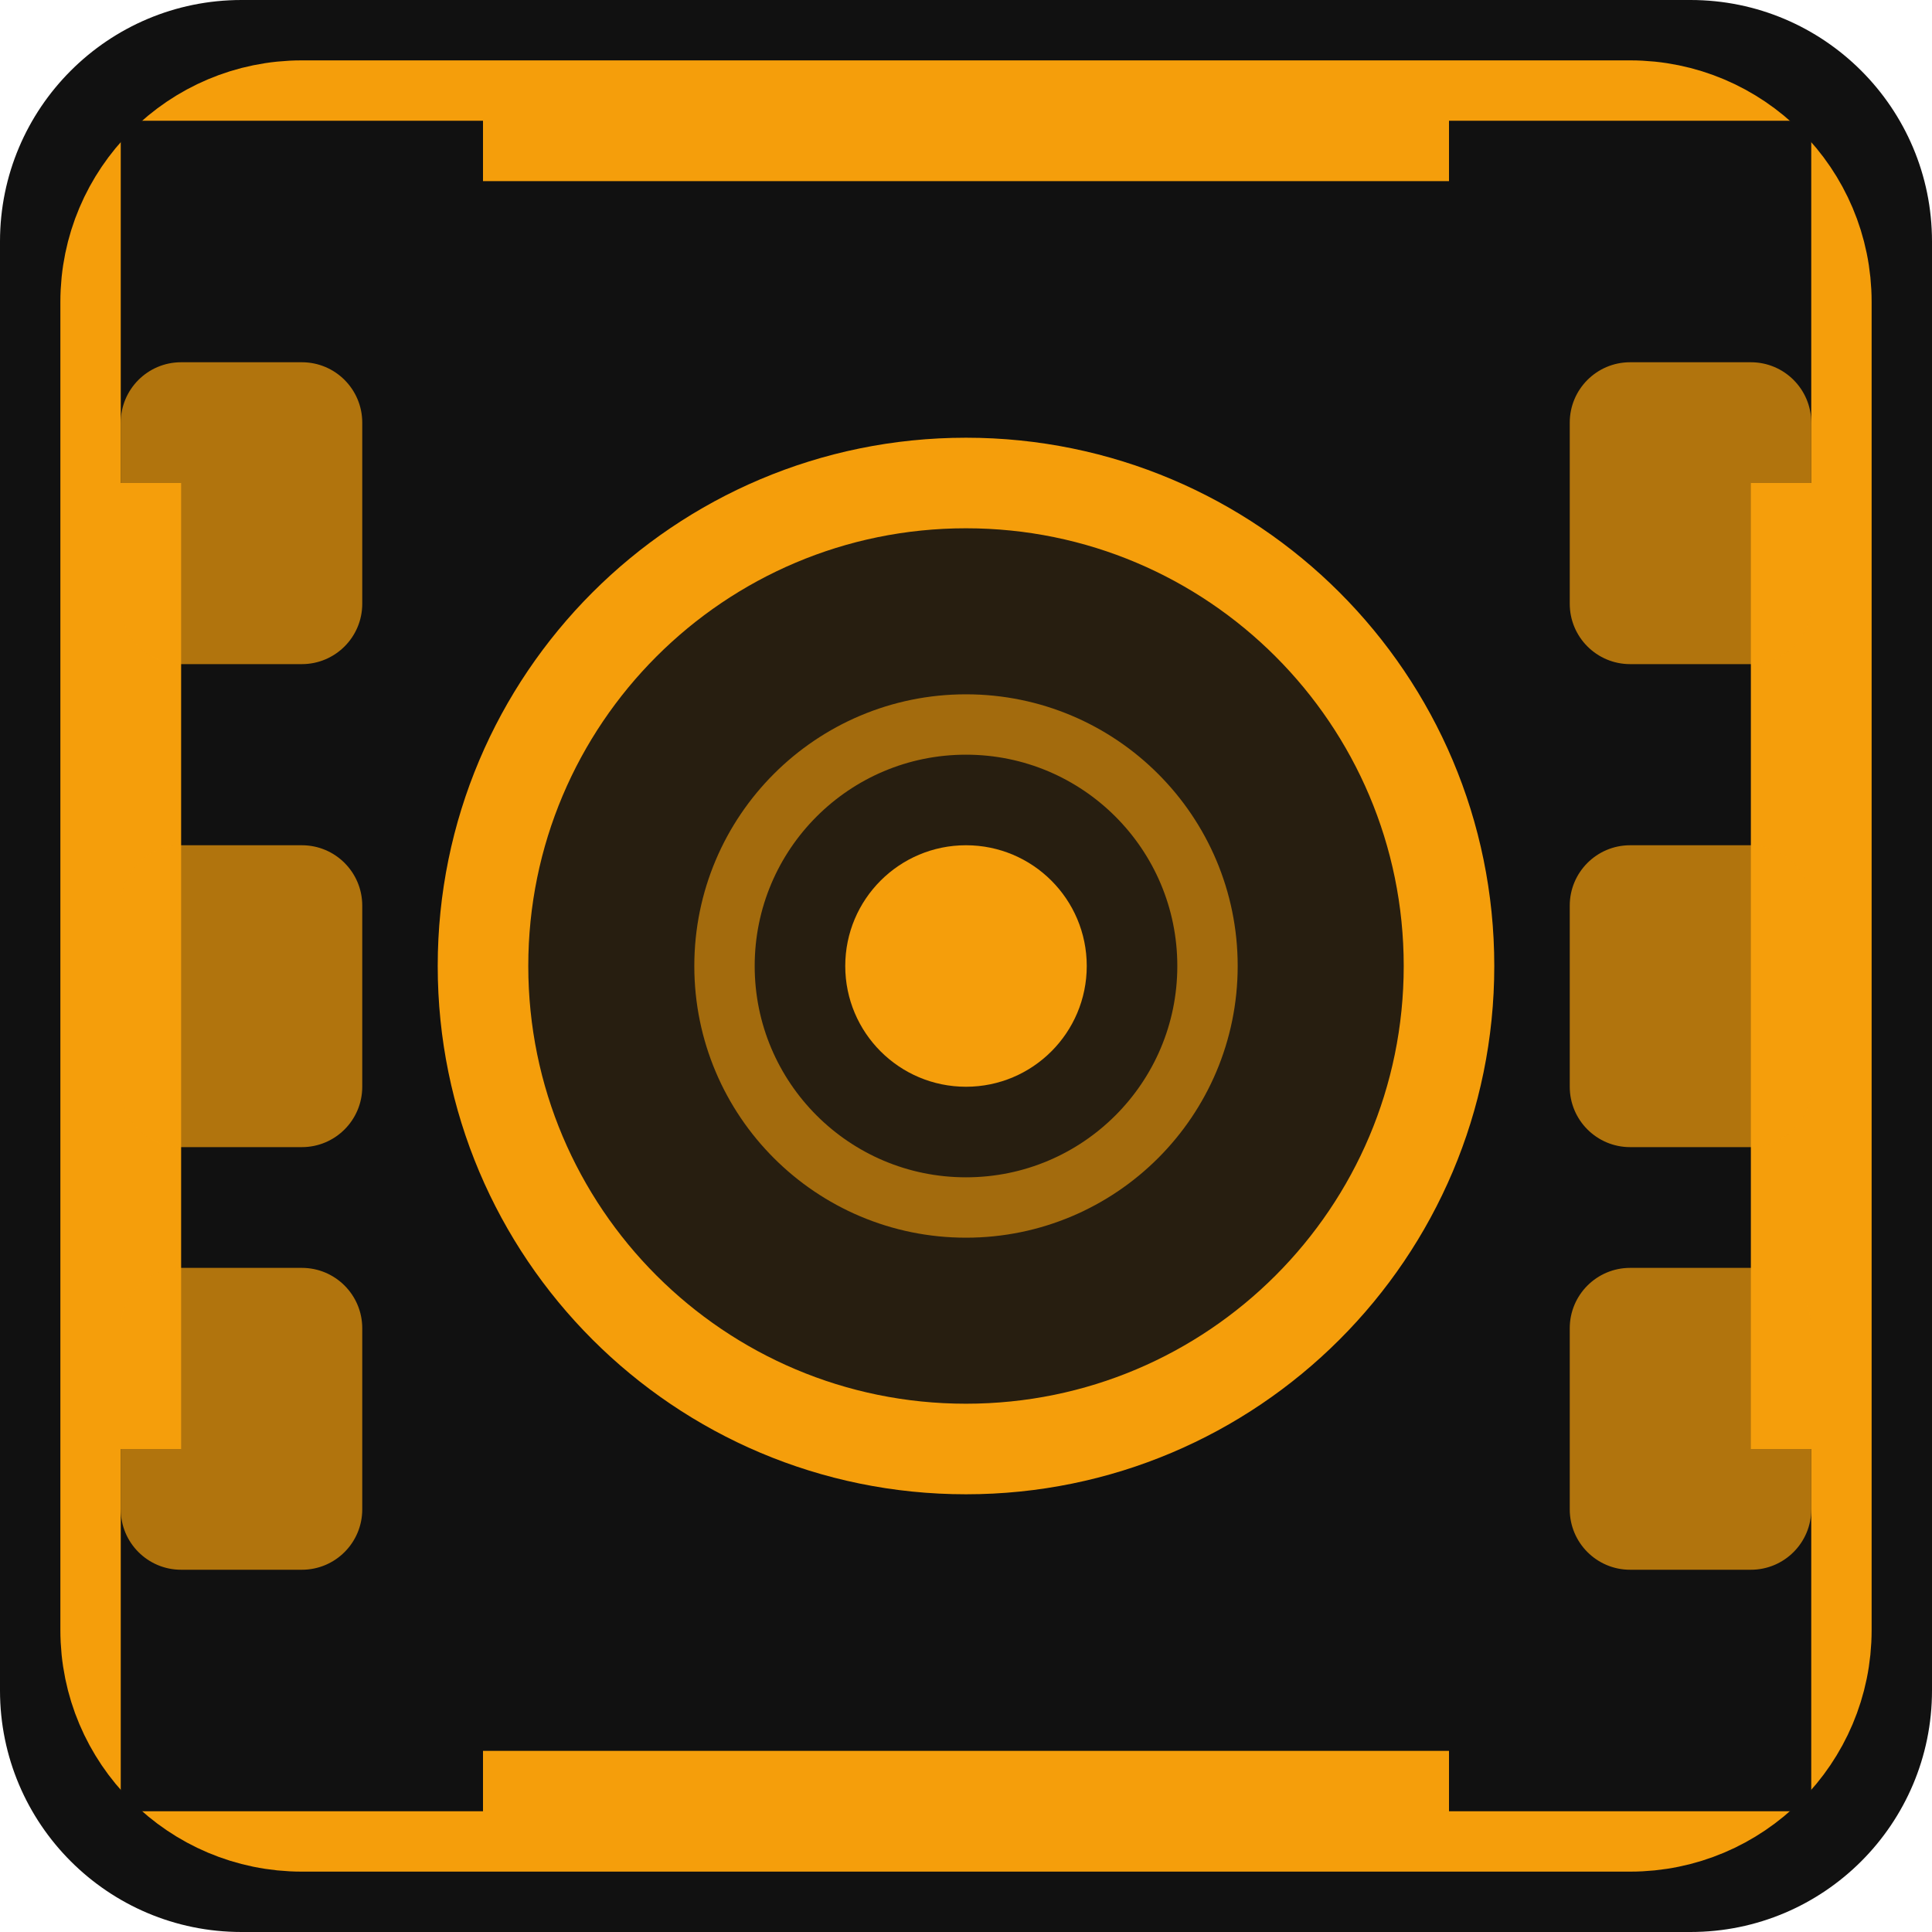
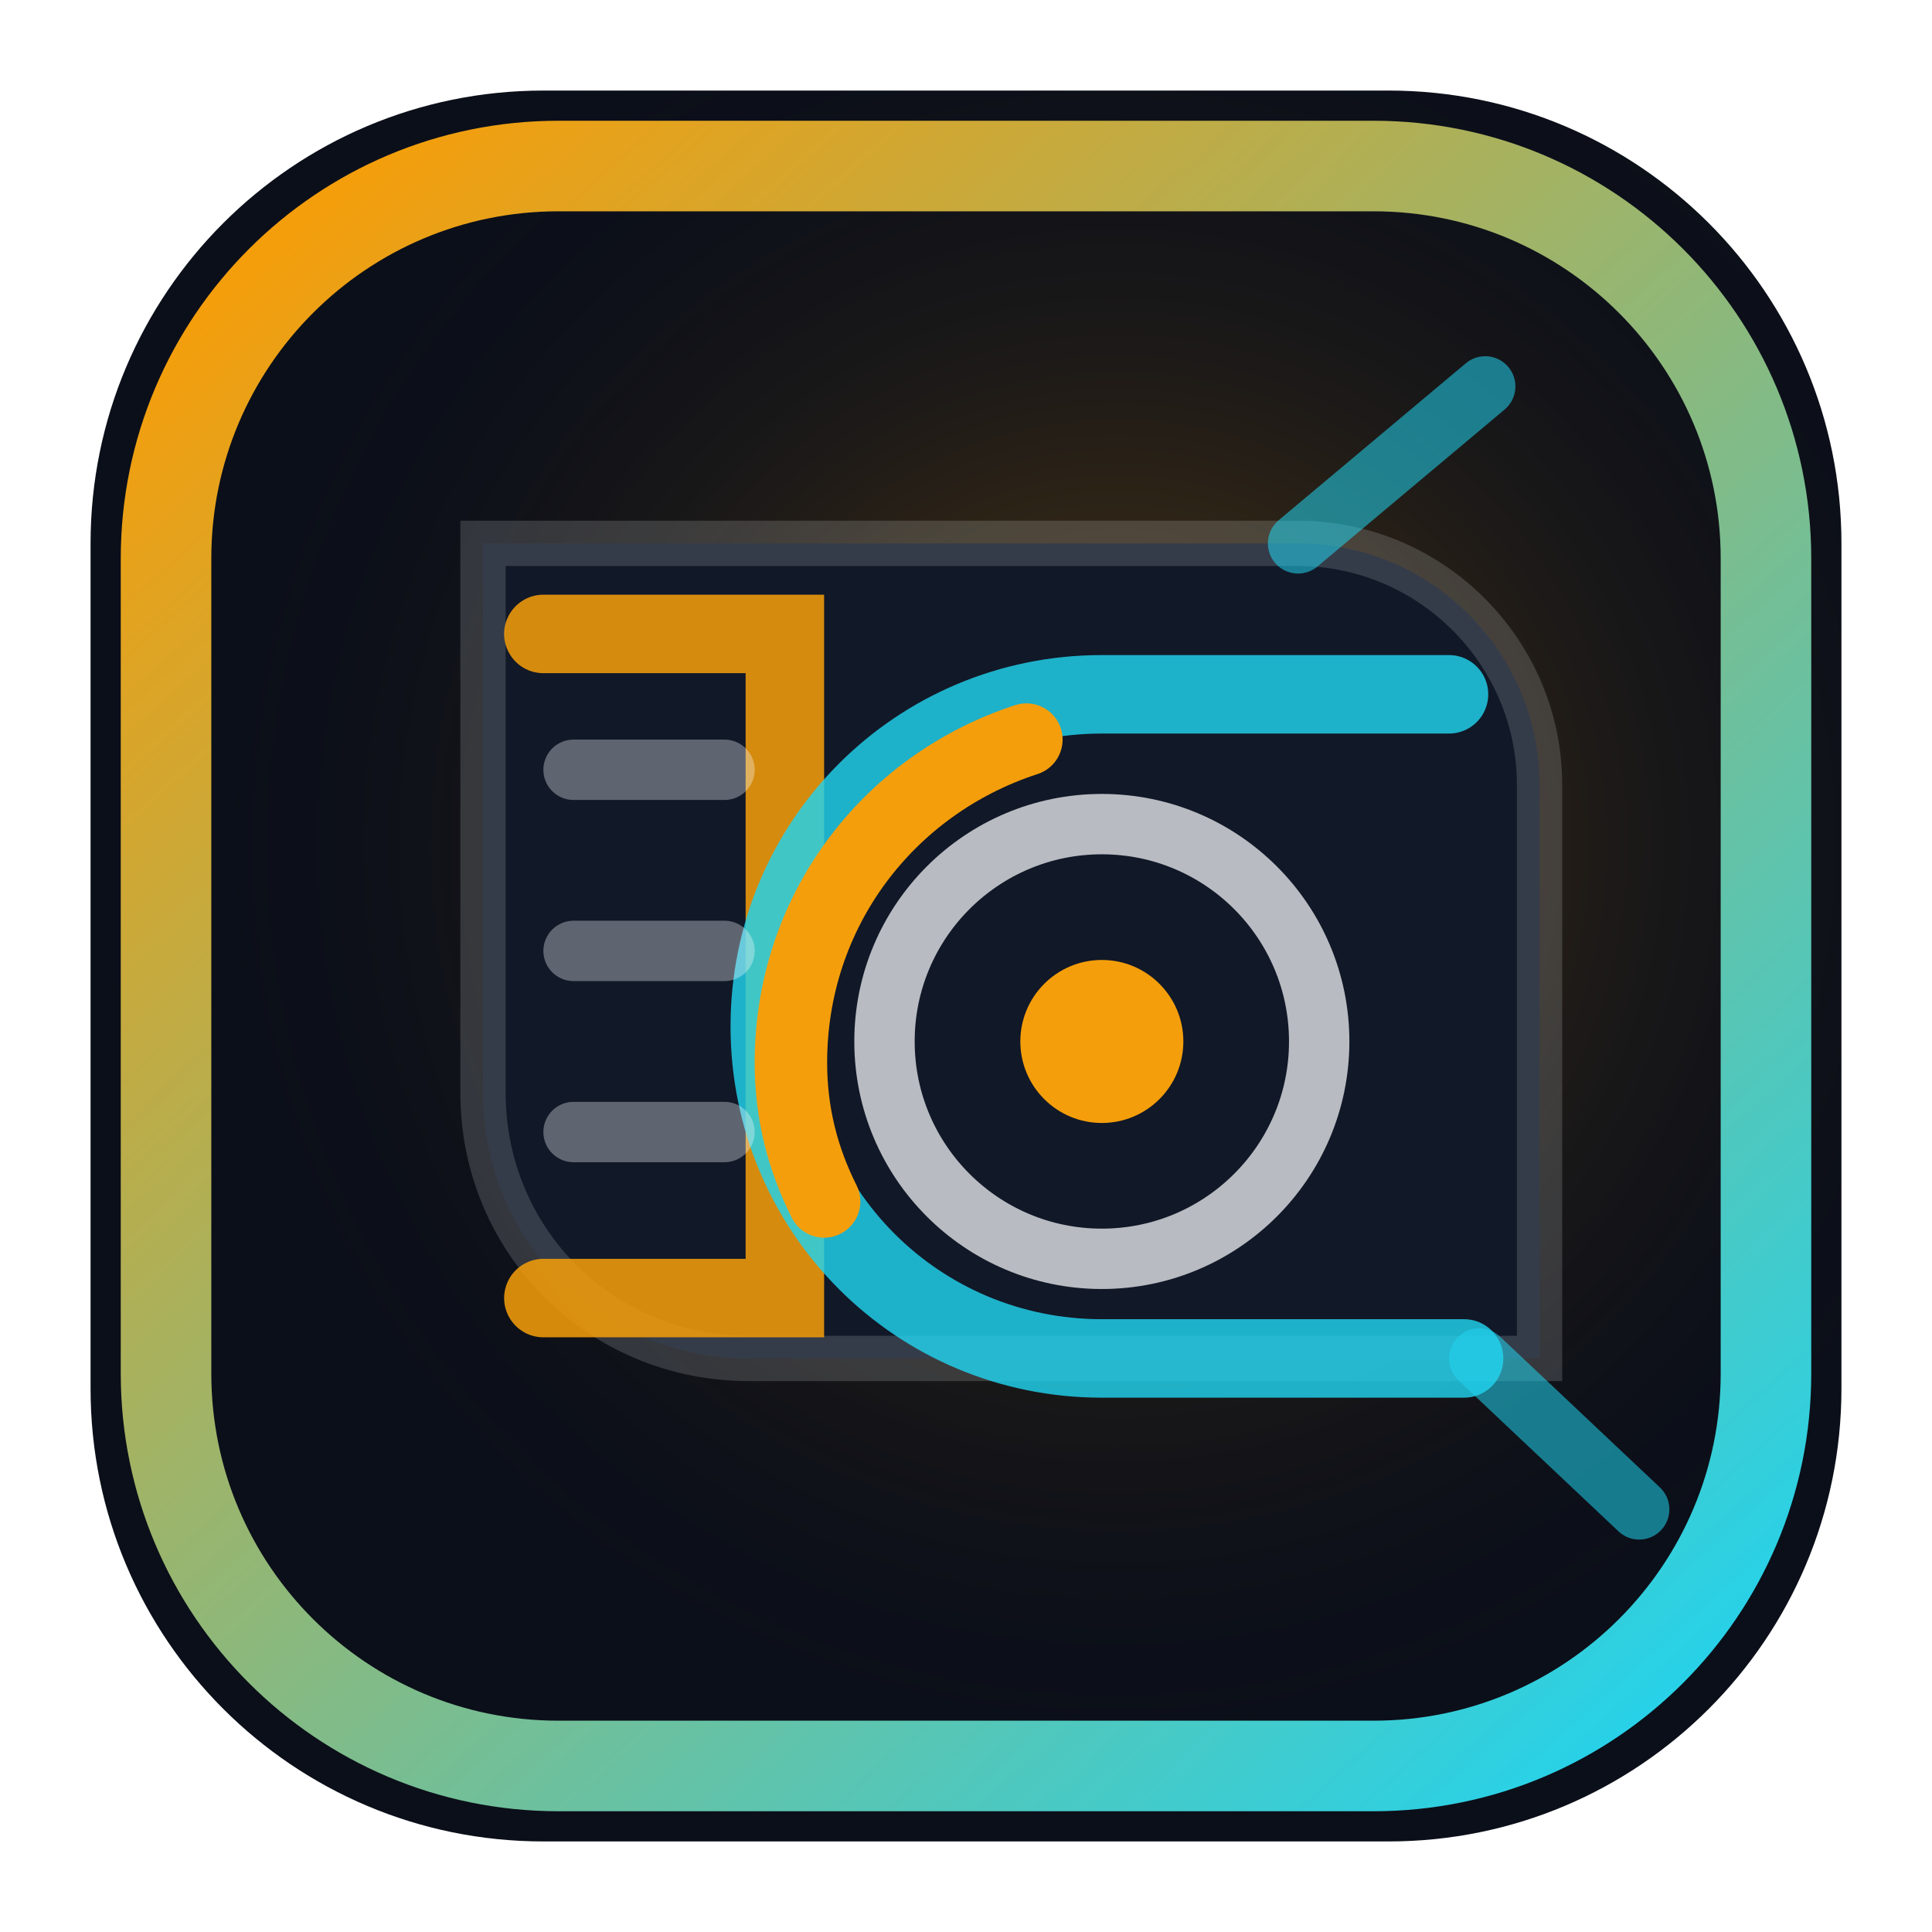
- <svg xmlns="http://www.w3.org/2000/svg" viewBox="0 0 32 32">
-   <rect width="32" height="32" rx="4" fill="#111111" />
-   <rect x="2" y="2" width="28" height="28" rx="3" fill="none" stroke="#f59e0b" stroke-width="2" />
-   <rect x="2" y="2" width="6" height="6" fill="#111111" />
-   <rect x="24" y="2" width="6" height="6" fill="#111111" />
-   <rect x="2" y="24" width="6" height="6" fill="#111111" />
-   <rect x="24" y="24" width="6" height="6" fill="#111111" />
-   <rect x="2" y="6" width="4" height="5" rx="1" fill="#f59e0b" opacity="0.7" />
-   <rect x="2" y="14" width="4" height="5" rx="1" fill="#f59e0b" opacity="0.7" />
-   <rect x="2" y="21" width="4" height="5" rx="1" fill="#f59e0b" opacity="0.7" />
-   <rect x="26" y="6" width="4" height="5" rx="1" fill="#f59e0b" opacity="0.7" />
-   <rect x="26" y="14" width="4" height="5" rx="1" fill="#f59e0b" opacity="0.7" />
-   <rect x="26" y="21" width="4" height="5" rx="1" fill="#f59e0b" opacity="0.7" />
-   <circle cx="16" cy="16" r="8" fill="#f59e0b" opacity="0.1" />
-   <circle cx="16" cy="16" r="8" fill="none" stroke="#f59e0b" stroke-width="1.5" />
-   <circle cx="16" cy="16" r="4" fill="none" stroke="#f59e0b" stroke-width="1" opacity="0.6" />
-   <circle cx="16" cy="16" r="2" fill="#f59e0b" />
+ <svg xmlns="http://www.w3.org/2000/svg" viewBox="0 0 64 64" fill="none">
+   <defs>
+     <linearGradient id="frame" x1="10" y1="7" x2="56" y2="58" gradientUnits="userSpaceOnUse">
+       <stop stop-color="#f59e0b" />
+       <stop offset="1" stop-color="#22d3ee" />
+     </linearGradient>
+     <radialGradient id="glow" cx="0" cy="0" r="1" gradientUnits="userSpaceOnUse" gradientTransform="translate(37 28) rotate(129) scale(31)">
+       <stop stop-color="#f59e0b" stop-opacity=".36" />
+       <stop offset="1" stop-color="#020617" stop-opacity="0" />
+     </radialGradient>
+   </defs>
+   <rect x="3" y="3" width="58" height="58" rx="15" fill="#0b0f19" />
+   <rect x="3" y="3" width="58" height="58" rx="15" fill="url(#glow)" />
+   <rect x="5.5" y="5.5" width="53" height="53" rx="13" stroke="url(#frame)" stroke-width="3" />
+   <path d="M16 18h27c4.4 0 8 3.6 8 8v19H24.8c-4.9 0-8.8-3.9-8.8-8.8V18Z" fill="#111827" stroke="#f8fafc" stroke-opacity=".16" stroke-width="1.5" />
+   <path d="M18 21h8v22h-8" stroke="#f59e0b" stroke-opacity=".86" stroke-width="2.6" stroke-linecap="round" />
+   <path d="M48 23H36.5C30.4 23 25.5 27.9 25.5 34s4.9 11 11 11h12" stroke="#22d3ee" stroke-opacity=".82" stroke-width="2.6" stroke-linecap="round" />
+   <path d="M34 24.5c-4.6 1.5-7.8 5.7-7.8 10.7 0 1.7.4 3.2 1.1 4.6" stroke="#f59e0b" stroke-width="2.4" stroke-linecap="round" />
+   <circle cx="36.5" cy="34.5" r="7.2" stroke="#f8fafc" stroke-opacity=".72" stroke-width="2" />
+   <circle cx="36.5" cy="34.5" r="2.7" fill="#f59e0b" />
+   <path d="M19 25.5h5M19 31.5h5M19 37.5h5" stroke="#f8fafc" stroke-opacity=".34" stroke-width="2" stroke-linecap="round" />
+   <path d="M43 18l6.2-5.2M49 45l5.3 5" stroke="#22d3ee" stroke-opacity=".55" stroke-width="2" stroke-linecap="round" />
</svg>
